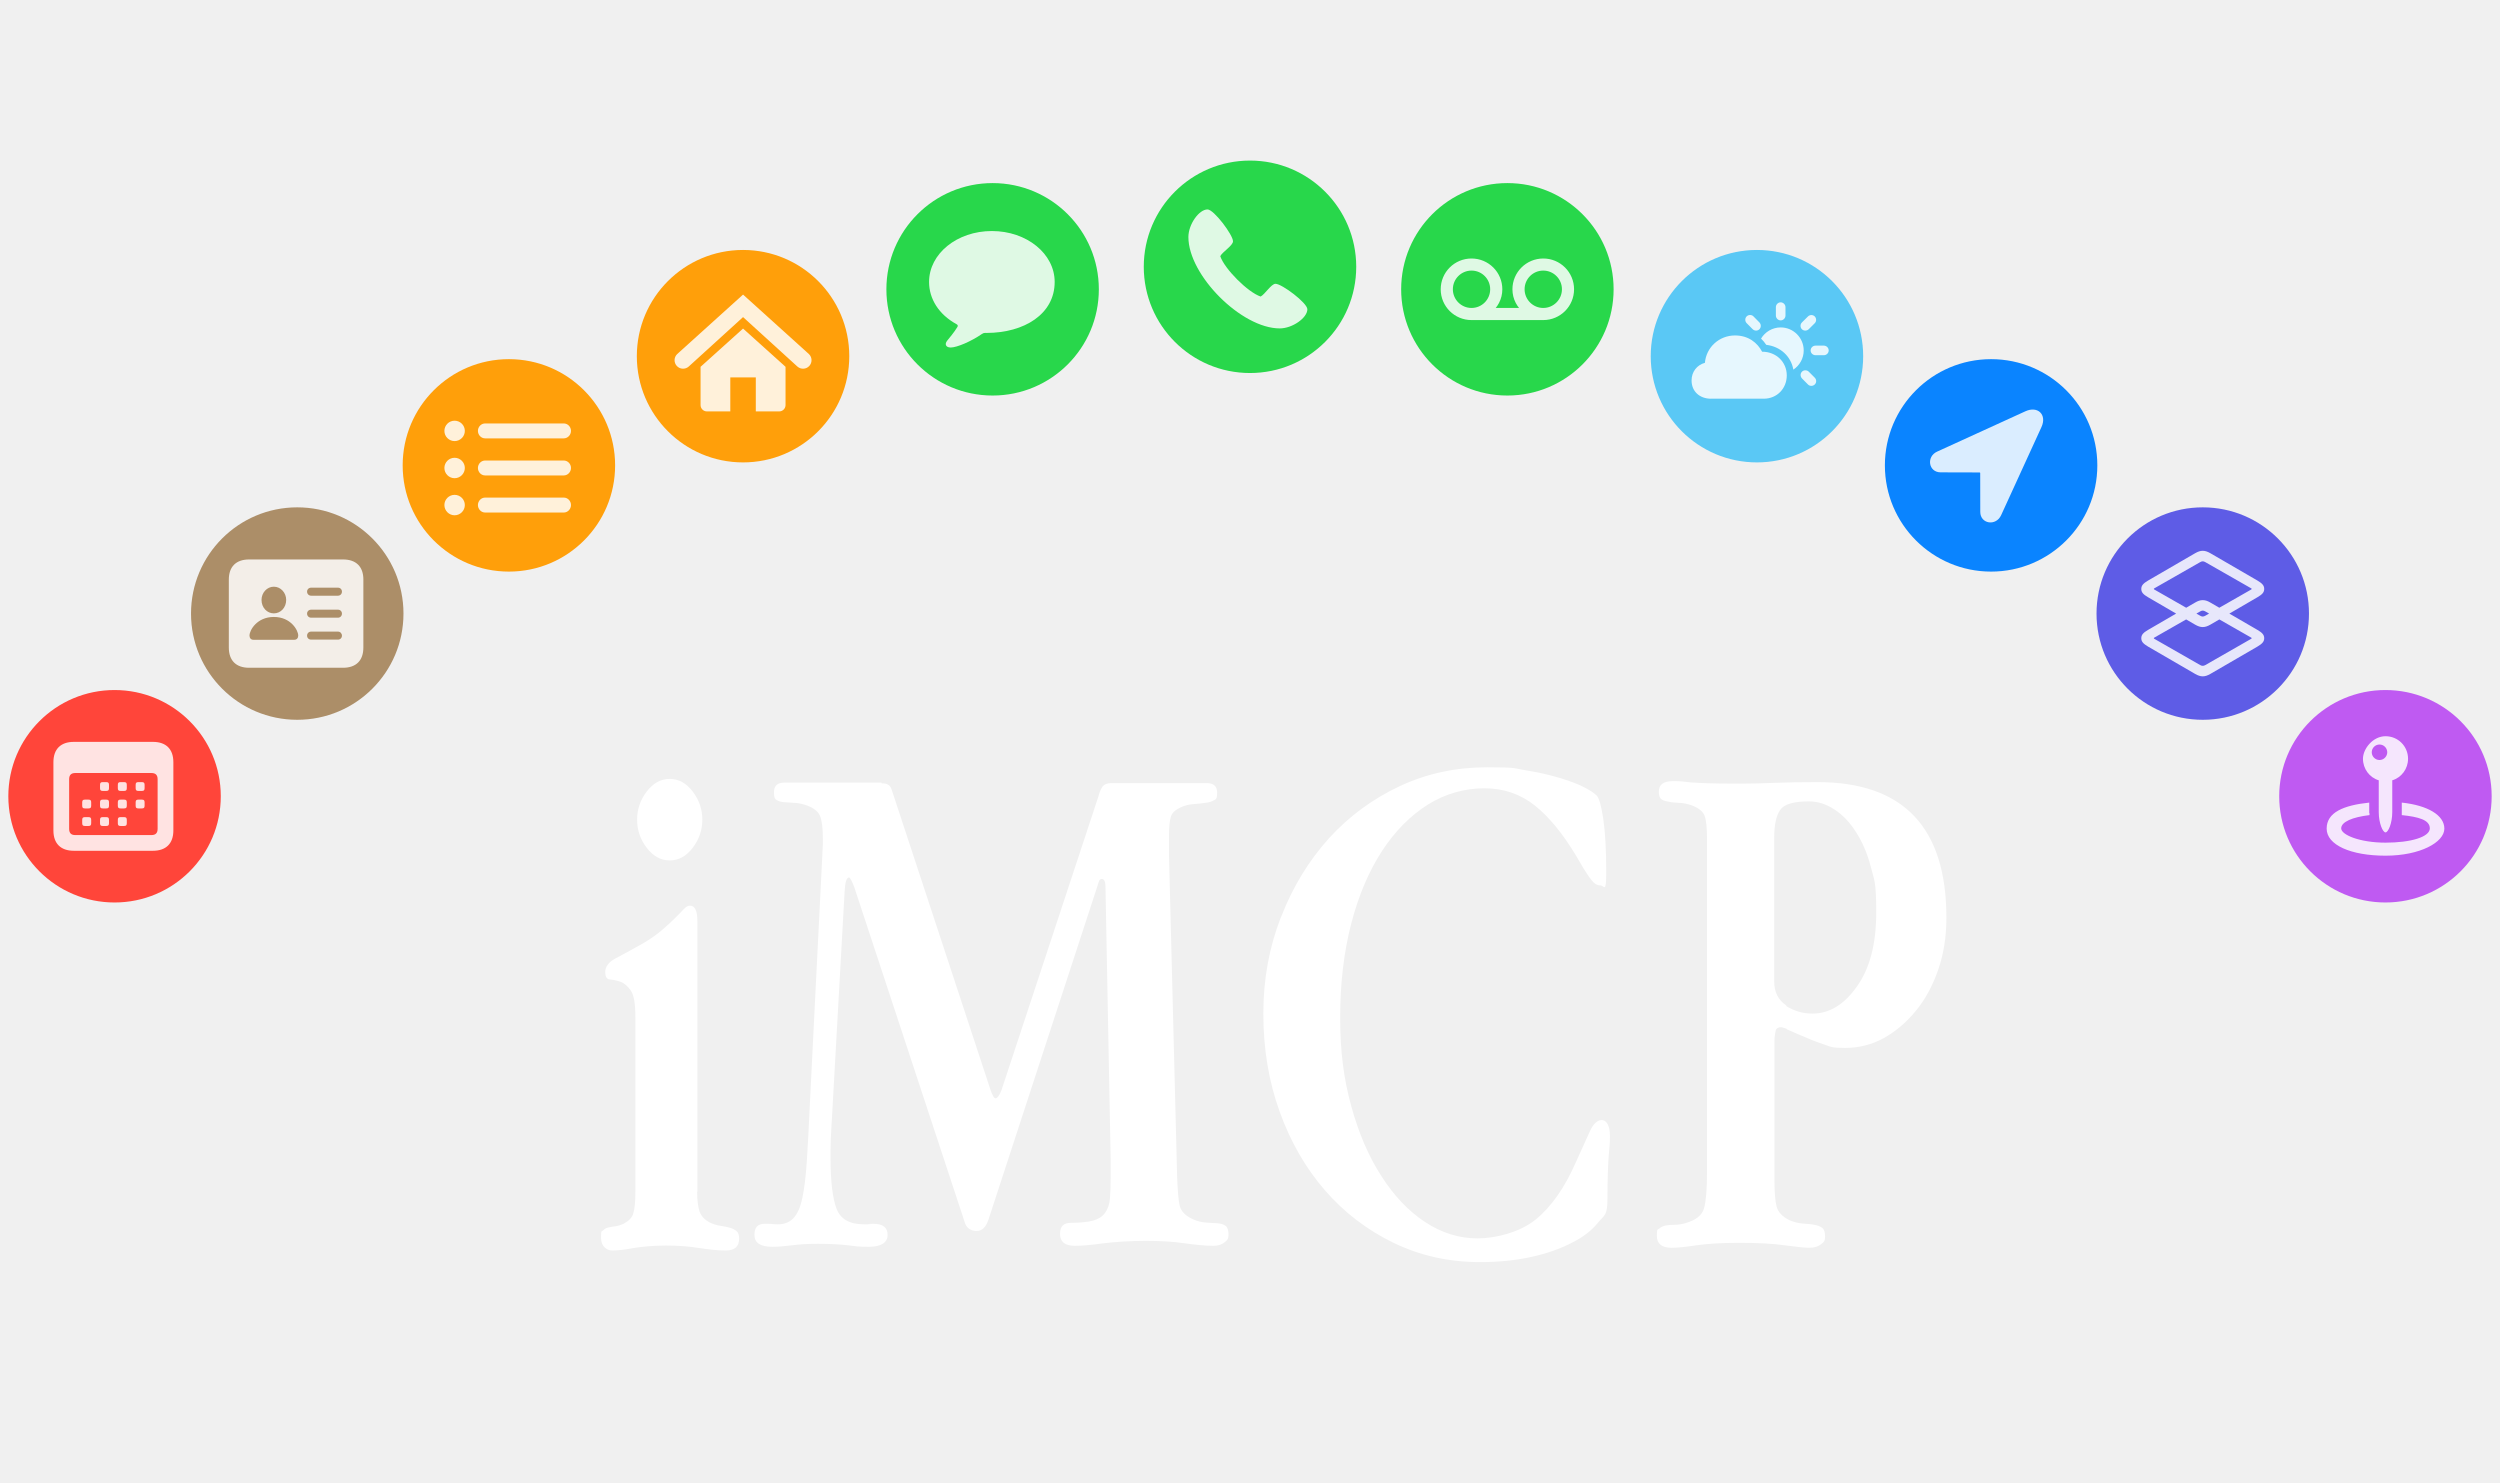
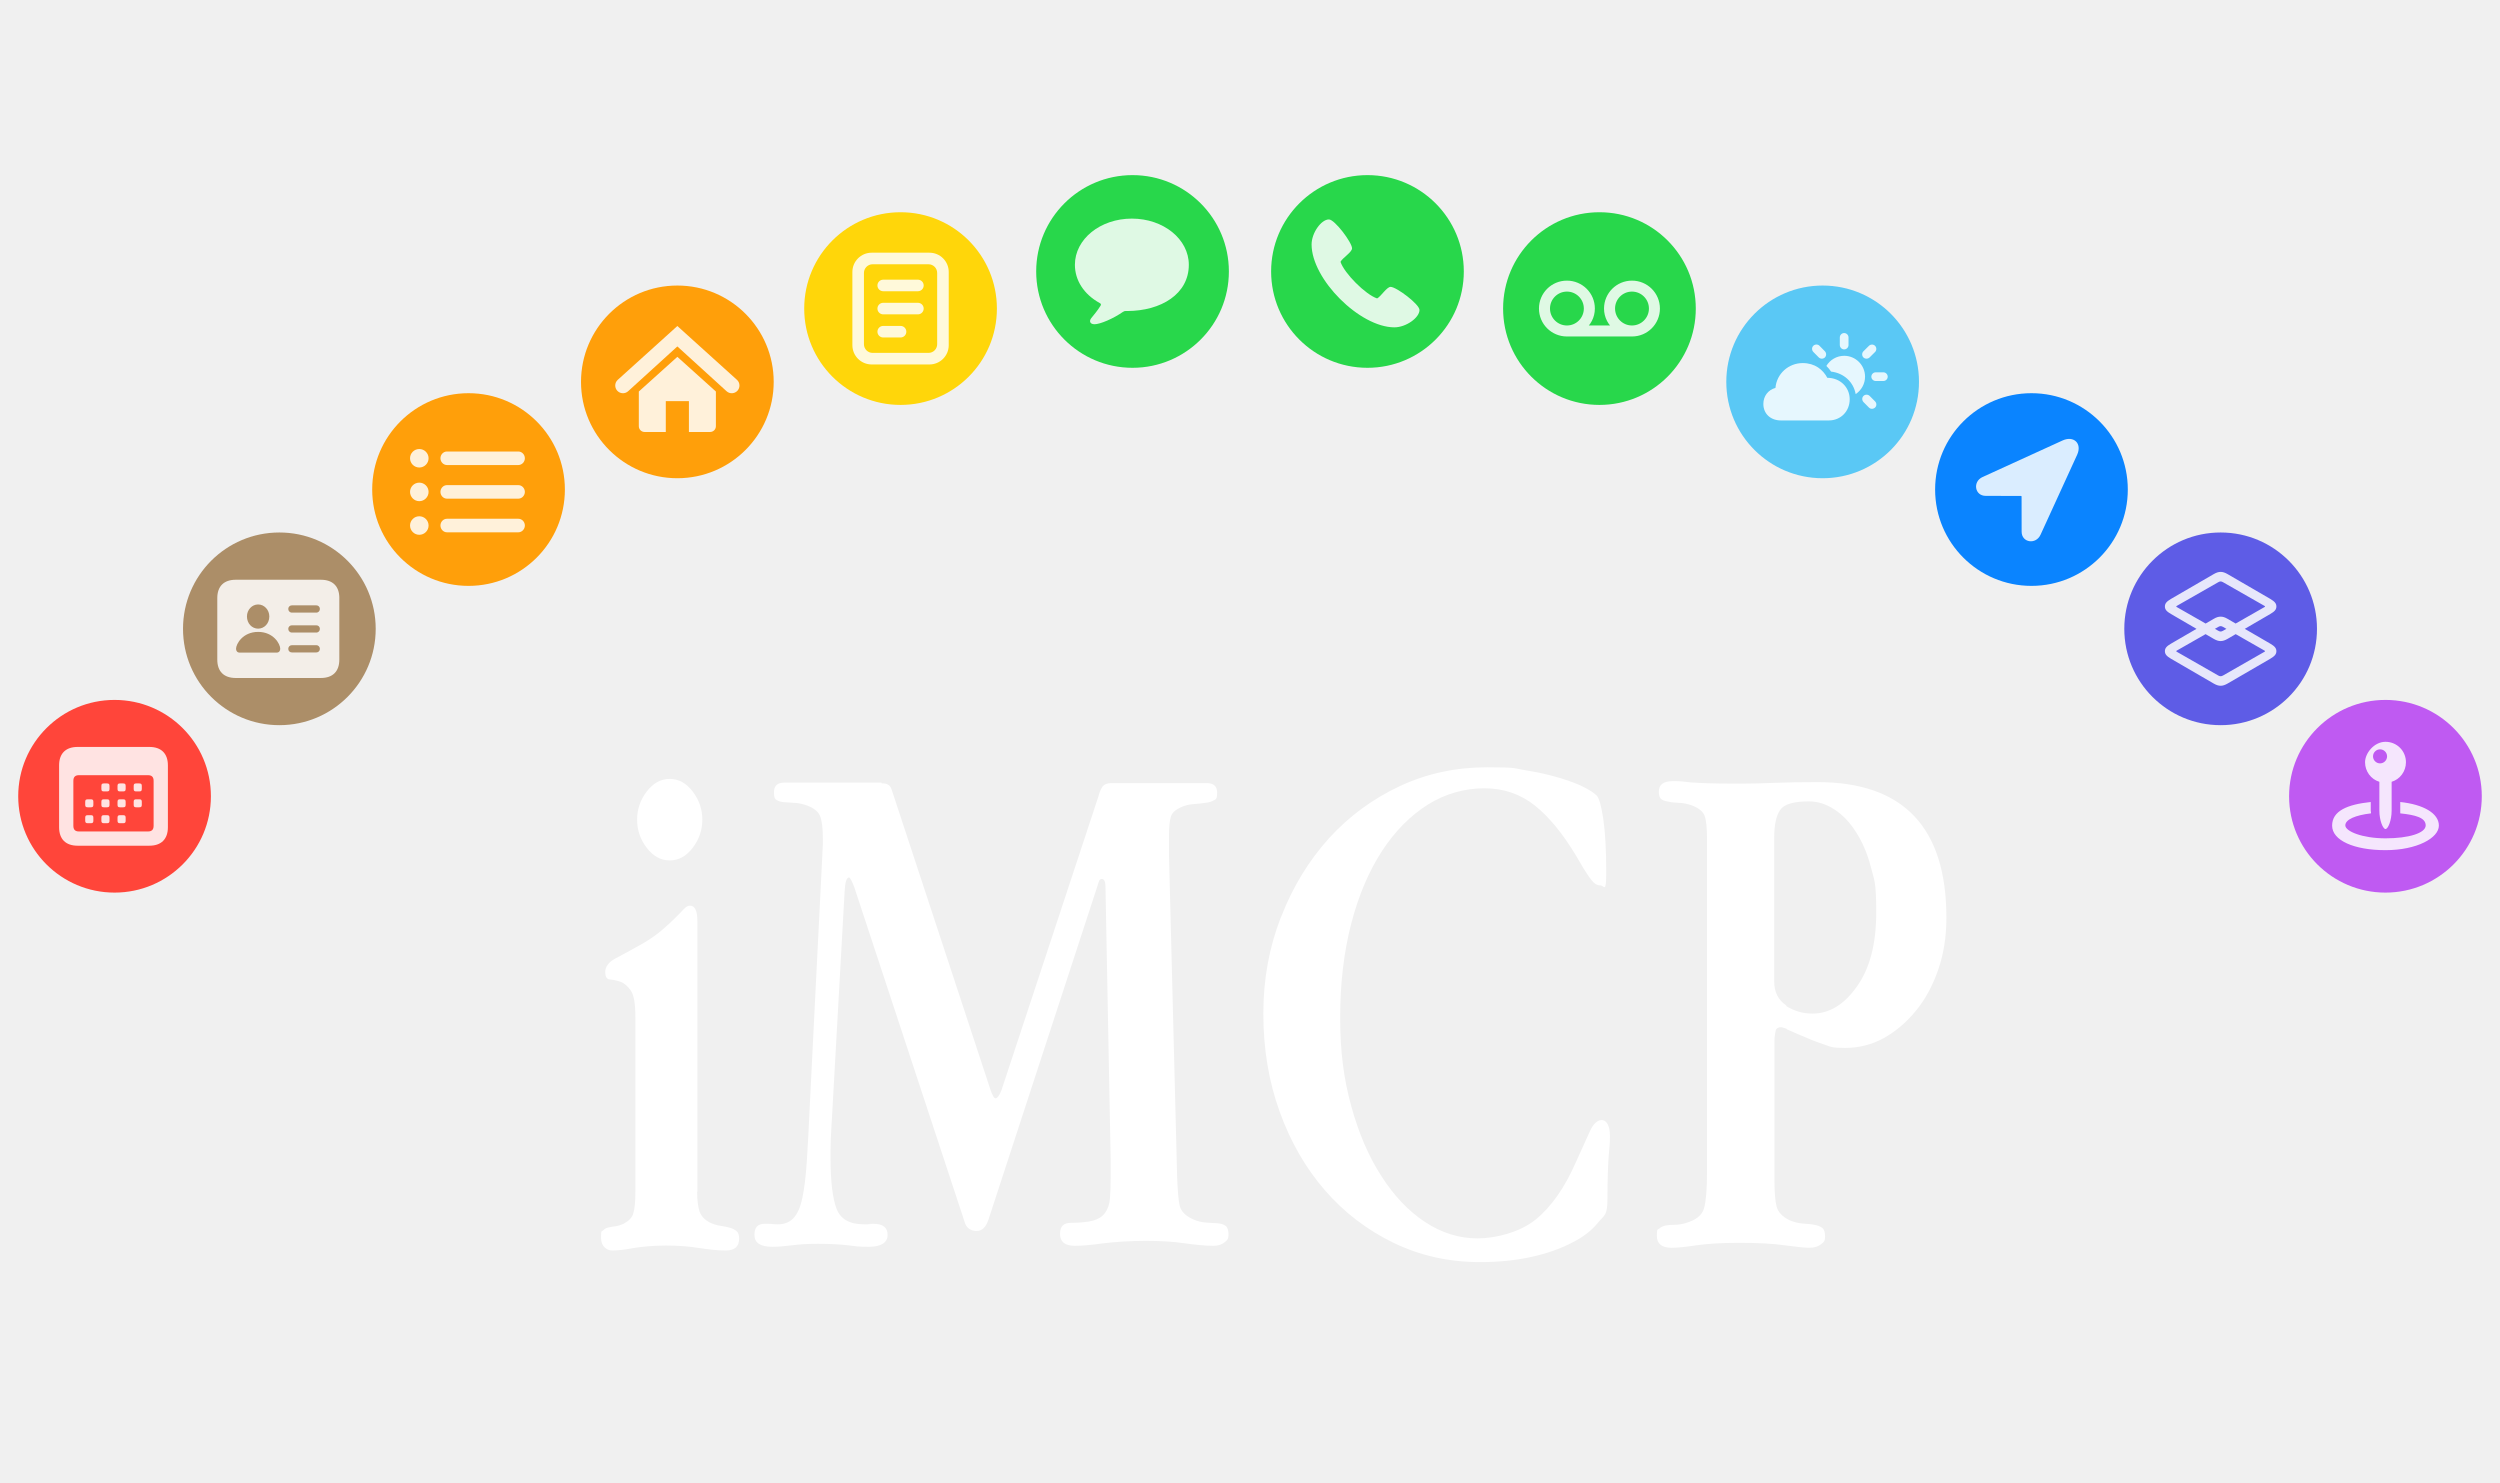
<svg xmlns="http://www.w3.org/2000/svg" viewBox="0 0 1012 600">
  <g fill="#fff">
    <path d="M282.2,482.4c0,3.6.4,6.3,1,8.1.7,1.8,2,3.2,3.8,4.2,1.6.8,3.1,1.3,4.6,1.5s2.8.5,3.9.8,2,.8,2.7,1.4,1,1.6,1,3c0,3.2-1.8,4.8-5.4,4.8s-6.6-.4-10.8-1c-4.2-.7-8.6-1-13.4-1s-9.5.4-13.1,1c-3.6.7-6.5,1-8.7,1s-4.5-1.7-4.5-5.1.2-2.4.8-3,1.2-1,2.1-1.2c.9-.2,1.9-.4,2.9-.5s2.1-.5,3.3-1c2.2-1.2,3.6-2.6,4-4.4.5-1.7.8-4.5.8-8.5v-70.8c0-5.4-.6-9-1.9-10.8s-2.7-3-4.2-3.5-2.9-.8-4.2-.9-1.9-1.1-1.9-3.1,1.4-4,4.1-5.4,6.5-3.5,11.5-6.3c3-1.8,5.5-3.6,7.6-5.4,2.1-1.8,3.8-3.4,5.2-4.8,1.4-1.4,2.5-2.5,3.4-3.5.9-.9,1.7-1.4,2.5-1.4,2,0,3,2.1,3,6.3v109.5ZM280.4,320.4c2.6,3.4,3.9,7.2,3.9,11.4s-1.3,8-3.9,11.4-5.7,5.1-9.3,5.1-6.7-1.7-9.3-5.1c-2.6-3.4-3.9-7.2-3.9-11.4s1.3-8,3.9-11.4,5.7-5.1,9.3-5.1,6.7,1.7,9.3,5.1Z" />
    <path d="M356.9,317.1c1,0,1.9.1,2.5.5.7.3,1.2,1,1.6,2.2l39.9,121.2c.8,2.4,1.5,3.6,2.1,3.6s1.6-1.1,2.4-3.3l39.3-119.1c.4-1.6,1-2.9,1.6-3.8.7-.9,1.9-1.4,3.5-1.4h38.7c2.8,0,4.2,1.3,4.2,3.9s-.5,2.6-1.4,3.1-2,.9-3.5,1c-1.4.2-3,.4-4.6.5-1.7.1-3.5.5-5.2,1.3-2.2,1-3.5,2.2-4,3.7-.5,1.5-.8,4.2-.8,8.2v7.1l3.3,130.5c.2,5.4.5,9.2,1,11.6.5,2.4,2.4,4.3,5.5,5.7,1.8.8,3.6,1.2,5.4,1.3s3.4.2,4.6.3c1.3.1,2.4.5,3.1,1,.8.6,1.2,1.8,1.2,3.6s-.5,2.2-1.6,3.1-2.6,1.4-4.6,1.4c-3.2,0-7-.4-11.5-1-4.5-.7-9.8-1-15.8-1s-12.4.4-17.2,1c-4.9.7-8.8,1-11.5,1-4,0-6-1.6-6-4.8s1.5-4.5,4.5-4.5,6.8-.3,8.9-.9c2.1-.6,3.7-1.6,4.8-3.1,1.1-1.5,1.8-3.4,2-5.8s.3-5.4.3-8.9v-6.9l-2.1-110.3c0-2.2-.5-3.3-1.5-3.3s-1.2,1-1.8,3l-44.1,135c-1,3-2.6,4.5-4.8,4.5s-4.2-1.2-4.8-3.6l-44.7-135.6c-1-2.6-1.7-3.9-2.1-3.9-1,0-1.6,1.9-1.8,5.7l-5.1,91.2c-.2,3.4-.4,6.5-.5,9.2-.1,2.8-.1,5.3-.1,7.5,0,9.3.8,16.1,2.4,20.4,1.6,4.3,5.3,6.4,11.1,6.4s1.2,0,1.8-.1c.6-.1,1.3-.1,2.1-.1,3.8,0,5.7,1.5,5.7,4.5s-2.5,4.8-7.5,4.8-5-.2-8.5-.6-7.5-.6-12.1-.6-7.5.2-10.6.6-5.8.6-8,.6c-4.8,0-7.2-1.6-7.2-4.8s1.4-4.5,4.2-4.5,2.2,0,3.1.1,1.6.1,2.2.1c2.6,0,4.7-.8,6.3-2.5,1.6-1.7,2.8-4.4,3.6-8.2.8-3.8,1.4-8.7,1.8-14.8s.8-13.5,1.2-22.5l5.1-101.9c0-.4,0-1.1.1-2.1s.1-2.3.1-3.9c0-4.6-.4-7.7-1.2-9.5-.8-1.8-2.6-3.2-5.4-4.2-1.8-.6-3.5-1-5.1-1-1.6-.1-3-.2-4.2-.3-1.2-.1-2.1-.4-2.9-.9s-1-1.5-1-3.1c0-2.6,1.4-3.9,4.2-3.9h39.3Z" />
    <path d="M518.7,370.9c4.7-12.1,11.2-22.6,19.3-31.6,8.2-9,17.8-16,28.7-21.1s22.7-7.6,35.2-7.6,10.6.4,15.6,1.2,9.5,1.8,13.5,3,7.3,2.4,9.9,3.7c2.6,1.3,4.4,2.5,5.4,3.5s1.9,4.1,2.7,9.5c.8,5.3,1.2,12.5,1.2,21.5s-.8,5.4-2.4,5.4-2.8-1-4.3-3.1-3.3-5-5.5-8.9c-5.4-9-11-15.8-16.8-20.4s-12.6-6.9-20.4-6.9-15.8,2.2-22.8,6.6c-7,4.4-13.2,10.6-18.5,18.7s-9.5,17.9-12.5,29.4-4.5,24.2-4.5,38.2,1.5,24.9,4.5,35.8,7,20.3,12.2,28.3c5.1,8,11,14.2,17.7,18.6s13.8,6.6,21.2,6.6,17.2-2.5,23.5-7.6,11.8-12.9,16.3-23.2c2.4-5.4,4.3-9.6,5.7-12.6s3-4.5,4.8-4.5,3.3,2.1,3.3,6.3-.2,4-.5,8.2-.5,10-.5,17.2-1.2,6.6-3.8,9.8-6,5.9-10.7,8.2c-4.6,2.4-10,4.3-16.3,5.7-6.3,1.4-13.2,2.1-20.8,2.1-12.6,0-24.2-2.6-35-7.8-10.7-5.2-20-12.3-27.8-21.3s-13.9-19.6-18.3-31.8c-4.4-12.2-6.6-25.4-6.6-39.6s2.4-27,7.1-39.1h0Z" />
    <path d="M723.1,416.4c-1.2-.4-1.9-.6-2.1-.6-1.2,0-2,.5-2.2,1.4s-.5,2.4-.5,4.4v55.9c0,5.2.3,8.9.9,11,.6,2.2,2.3,4,5.1,5.4,1.8.8,3.6,1.2,5.4,1.4,1.8.1,3.3.2,4.7.5,1.3.2,2.3.6,3.2,1.2.8.6,1.2,1.8,1.2,3.6s-.5,2.2-1.7,3.1c-1.1.9-2.7,1.4-4.7,1.4s-5.3-.4-10-1c-4.7-.7-10.8-1-18.5-1s-12.8.4-17.2,1c-4.5.7-7.8,1-10,1-4,0-6-1.6-6-4.8s.3-2.4,1-3,1.5-1,2.5-1.2,2.2-.3,3.6-.3,2.8-.2,4.2-.6c4.4-1.2,7-3.2,7.8-6.1.8-2.9,1.2-7.7,1.2-14.5v-135.1c0-4.4-.3-7.5-1-9.3-.7-1.8-2.5-3.2-5.2-4.2-1.8-.6-3.5-1-5.2-1-1.7-.1-3.2-.2-4.3-.5-1.2-.2-2.2-.5-2.8-1-.7-.5-1-1.5-1-3.1,0-2.8,1.9-4.2,5.7-4.2s3.2.1,7,.5c3.9.3,9.5.5,16.7.5h4.8c3.4,0,7.6-.1,12.6-.3,5-.2,10.8-.3,17.4-.3,34.8,0,52.2,18.3,52.2,54.9c0,7.8-1.1,14.6-3.3,21s-5.2,12-9,16.6c-3.8,4.7-8.2,8.4-13,11.1-4.9,2.7-10.2,4-15.8,4s-5.7-.5-8.7-1.5-6.3-2.3-9.9-3.9l-4.8-2.1h0ZM723,407.2c3.3,2.1,6.8,3.1,10.7,3.1,6.8,0,12.8-3.6,18-11,5.2-7.3,7.8-17.2,7.8-29.9s-.8-13-2.2-18.5-3.5-10.2-6-14.1-5.4-7-8.7-9.1c-3.3-2.2-6.8-3.3-10.3-3.3-6.2,0-10.1,1.1-11.7,3.5-1.6,2.3-2.4,6-2.4,11.2v58.2c0,4.4,1.7,7.6,5,9.8Z" />
  </g>
-   <svg version="1.1" viewBox="0 0 100 100" x="3.373" y="279.327" width="86" height="86">
+   <svg version="1.1" viewBox="0 0 100 100" x="7.373" y="283.327" width="78" height="78">
    <circle fill="#ff453a" cx="50" cy="50" r="50" />
    <g fill="#fff" fill-opacity="0.85">
      <path d="M30.83,75.66h37.23c6.18,0,9.62-3.42,9.62-9.56v-32.15c0-6.14-3.44-9.55-9.62-9.55H30.83c-6.17,0-9.61,3.4-9.61,9.55v32.15c0,6.15,3.44,9.56,9.61,9.56ZM31.52,68.27c-1.92,0-2.9-.9-2.9-2.94v-23.34c0-2.03.99-2.93,2.9-2.93h35.83c1.91,0,2.92.89,2.92,2.93v23.34c0,2.05-1.01,2.94-2.92,2.94H31.52ZM44.49,47.49h1.55c1,0,1.34-.31,1.34-1.3v-1.55c0-.99-.34-1.3-1.34-1.3h-1.55c-.99,0-1.33.31-1.33,1.3v1.55c0,.99.34,1.3,1.33,1.3ZM52.86,47.49h1.57c.99,0,1.33-.31,1.33-1.3v-1.55c0-.99-.34-1.3-1.33-1.3h-1.57c-.98,0-1.32.31-1.32,1.3v1.55c0,.99.34,1.3,1.32,1.3ZM61.25,47.49h1.57c.98,0,1.32-.31,1.32-1.3v-1.55c0-.99-.35-1.3-1.32-1.3h-1.57c-.98,0-1.32.31-1.32,1.3v1.55c0,.99.35,1.3,1.32,1.3ZM36.11,55.73h1.57c.98,0,1.32-.31,1.32-1.28v-1.57c0-.99-.35-1.3-1.32-1.3h-1.57c-.98,0-1.34.31-1.34,1.3v1.57c0,.98.36,1.28,1.34,1.28ZM44.49,55.73h1.55c1,0,1.34-.31,1.34-1.28v-1.57c0-.99-.34-1.3-1.34-1.3h-1.55c-.99,0-1.33.31-1.33,1.3v1.57c0,.98.34,1.28,1.33,1.28ZM52.86,55.73h1.57c.99,0,1.33-.31,1.33-1.28v-1.57c0-.99-.34-1.3-1.33-1.3h-1.57c-.98,0-1.32.31-1.32,1.3v1.57c0,.98.34,1.28,1.32,1.28ZM61.25,55.73h1.57c.98,0,1.32-.31,1.32-1.28v-1.57c0-.99-.35-1.3-1.32-1.3h-1.57c-.98,0-1.32.31-1.32,1.3v1.57c0,.98.35,1.28,1.32,1.28ZM36.11,63.99h1.57c.98,0,1.32-.32,1.32-1.3v-1.57c0-.99-.35-1.3-1.32-1.3h-1.57c-.98,0-1.34.31-1.34,1.3v1.57c0,.98.36,1.3,1.34,1.3ZM44.49,63.99h1.55c1,0,1.34-.32,1.34-1.3v-1.57c0-.99-.34-1.3-1.34-1.3h-1.55c-.99,0-1.33.31-1.33,1.3v1.57c0,.98.34,1.3,1.33,1.3ZM52.86,63.99h1.57c.99,0,1.33-.32,1.33-1.3v-1.57c0-.99-.34-1.3-1.33-1.3h-1.57c-.98,0-1.32.31-1.32,1.3v1.57c0,.98.34,1.3,1.32,1.3Z" />
    </g>
  </svg>
-   <svg version="1.1" viewBox="0 0 100 100" x="77.327" y="205.373" width="86" height="86">
+   <svg version="1.1" viewBox="0 0 100 100" x="74.084" y="215.550" width="78" height="78">
    <circle fill="#ac8e68" cx="50" cy="50" r="50" />
    <g fill="#fff" fill-opacity="0.85">
      <path class="st1" d="M81.12,34.03v31.97c0,6.1-3.41,9.51-9.57,9.51H27.35c-6.14,0-9.56-3.4-9.56-9.51v-31.97c0-6.11,3.42-9.5,9.56-9.5h44.21c6.16,0,9.57,3.39,9.57,9.5ZM27.52,60.35c0,1.1.64,1.99,1.84,1.99h19.25c1.22,0,1.85-.89,1.85-1.99,0-2.48-3.49-8.76-11.47-8.76s-11.47,6.27-11.47,8.76ZM56.53,58.49c-1.11,0-1.91.84-1.91,1.91s.8,1.86,1.91,1.86h12.64c1.07,0,1.87-.8,1.87-1.86s-.8-1.91-1.87-1.91h-12.64ZM56.53,48.17c-1.11,0-1.91.82-1.91,1.86s.8,1.91,1.91,1.91h12.64c1.07,0,1.87-.84,1.87-1.91s-.8-1.86-1.87-1.86h-12.64ZM33.18,43.58c0,3.62,2.61,6.33,5.8,6.33,3.21,0,5.81-2.71,5.81-6.33,0-3.41-2.6-6.23-5.81-6.23s-5.8,2.82-5.8,6.23ZM56.53,37.81c-1.11,0-1.91.82-1.91,1.87s.8,1.91,1.91,1.91h12.64c1.07,0,1.87-.84,1.87-1.91s-.8-1.87-1.87-1.87h-12.64Z" />
    </g>
  </svg>
-   <svg version="1.1" viewBox="0 0 100 100" x="163.000" y="145.385" width="86" height="86">
+   <svg version="1.1" viewBox="0 0 100 100" x="150.665" y="159.165" width="78" height="78">
    <circle fill="#ff9f0a" cx="50" cy="50" r="50" />
    <g fill="#fff" fill-opacity=".85">
      <path d="M38.83,72.2h36.98c1.91,0,3.42-1.64,3.42-3.53s-1.48-3.51-3.42-3.51h-36.98c-1.92,0-3.41,1.62-3.41,3.51s1.51,3.53,3.41,3.53Z" />
      <path d="M24.44,73.49c2.65,0,4.82-2.17,4.82-4.82s-2.17-4.8-4.82-4.8-4.8,2.15-4.8,4.8,2.17,4.82,4.8,4.82Z" />
      <path d="M38.83,54.74h36.98c1.91,0,3.42-1.64,3.42-3.51s-1.48-3.52-3.42-3.52h-36.98c-1.92,0-3.41,1.62-3.41,3.52s1.51,3.51,3.41,3.51Z" />
      <path d="M24.44,56.04c2.65,0,4.82-2.17,4.82-4.82s-2.17-4.8-4.82-4.8-4.8,2.15-4.8,4.8,2.17,4.82,4.8,4.82Z" />
      <path d="M38.83,37.29h36.98c1.91,0,3.42-1.64,3.42-3.52s-1.48-3.51-3.42-3.51h-36.98c-1.92,0-3.41,1.62-3.41,3.51s1.51,3.52,3.41,3.52Z" />
      <path d="M24.44,38.57c2.65,0,4.82-2.15,4.82-4.8s-2.17-4.8-4.82-4.8-4.8,2.15-4.8,4.8,2.17,4.8,4.8,4.8Z" />
    </g>
  </svg>
-   <svg viewBox="0 0 100 100" x="257.788" y="101.184" width="86" height="86">
+   <svg viewBox="0 0 100 100" x="235.193" y="115.587" width="78" height="78">
    <circle fill="#ff9f0a" cx="50" cy="50" r="50" />
    <g fill="#fff" opacity=".85">
      <path d="M50,21 81,49a4,4 0 0 1-5.4,5.9L50,31.6 24.4,54.9A4,4 0 0 1 19,49Z" />
      <path fill-rule="evenodd" d="M50,37 70,55V73a3,3 0 0 1-3,3H33a3,3 0 0 1-3-3V55ZM44,60h12v16H44Z" />
    </g>
  </svg>
-   <svg viewBox="0 0 100 100" x="358.811" y="74.115" width="86" height="86">
+   <svg viewBox="0 0 100 100" x="325.545" y="85.913" width="78" height="78">
+     <circle fill="#ffd60a" cx="50" cy="50" r="50" />
+     <g fill="#fff" fill-opacity="0.85">
+       <path fill-rule="evenodd" d="M35,21h30a10,10,0,0,1,10,10v38a10,10,0,0,1-10,10h-30a10,10,0,0,1-10-10v-38a10,10,0,0,1,10-10ZM35.5,27h29a4.5,4.5,0,0,1,4.5,4.5v37a4.5,4.5,0,0,1-4.5,4.5h-29a4.5,4.5,0,0,1-4.5-4.5v-37a4.5,4.5,0,0,1,4.5-4.5Z" />
+       <rect x="38" y="35" width="24" height="6" rx="3" />
+       <rect x="38" y="47" width="24" height="6" rx="3" />
+       <rect x="38" y="59" width="15" height="6" rx="3" />
+     </g>
+   </svg>
+   <svg viewBox="0 0 100 100" x="419.450" y="70.887" width="78" height="78">
    <circle fill="#28d74b" cx="50" cy="50" r="50" />
    <g fill="#fff" fill-opacity="0.85">
      <path d="M30.19,77.4c3.04,0,9.82-2.94,14.79-6.39.59-.4,1.01-.5,1.53-.5.3.01.53.02.7.02,17.63-.04,32-8.83,32-23.99,0-13.3-13.15-23.97-29.56-23.97s-29.56,10.67-29.56,23.97c0,7.9,4.52,15.26,12.9,19.86.63.34.75.71.46,1.29-1.56,2.6-3.8,5.19-4.83,6.48-1.36,1.68-.56,3.21,1.57,3.21Z" />
    </g>
  </svg>
-   <svg viewBox="0 0 100 100" x="463.000" y="65.000" width="86" height="86">
+   <svg viewBox="0 0 100 100" x="514.550" y="70.887" width="78" height="78">
    <circle fill="#28d74b" cx="50" cy="50" r="50" />
    <g fill="#fff" fill-opacity="0.85">
      <path d="M30,23c-4,0-9,7-9,13,0,18,25,43,43,43,6,0,13-5,13-9,0-3-12-12-15-12-2,0-5,5-7,6-6-2-17-13-19-19,1-2,6-5,6-7,0-3-9-15-12-15Z" />
    </g>
  </svg>
-   <svg viewBox="0 0 100 100" x="567.189" y="74.115" width="86" height="86">
+   <svg viewBox="0 0 100 100" x="608.455" y="85.913" width="78" height="78">
    <circle fill="#28d74b" cx="50" cy="50" r="50" />
    <g fill="#fff" stroke="#fff" stroke-width="22" stroke-linejoin="round" opacity="0.85">
      <path transform="translate(20.000 36.882) scale(0.12596)" d="M1.06581e-14 104.043C1.06581e-14 161.656 46.572 208.086 104.043 208.086L372.297 208.086C429.839 208.086 476.341 161.585 476.341 104.043C476.341 46.431 429.768 0 372.297 0C314.685 0 268.048 46.502 268.048 104.043C268.048 137.03 284.031 166.78 309.472 184.8L166.868 184.8C192.309 166.78 208.292 137.03 208.292 104.043C208.292 46.431 161.72 0 104.043 0C46.502 0 1.06581e-14 46.502 1.06581e-14 104.043ZM23.421 103.908C23.421 59.335 59.605 23.151 104.178 23.151C148.752 23.151 184.865 59.335 184.865 103.908C184.865 148.617 148.752 184.8 104.178 184.8C59.605 184.8 23.421 148.617 23.421 103.908ZM291.476 103.908C291.476 59.335 327.589 23.151 372.162 23.151C416.736 23.151 453.055 59.335 453.055 103.908C453.055 148.617 416.736 184.8 372.162 184.8C327.589 184.8 291.476 148.617 291.476 103.908Z" />
    </g>
  </svg>
-   <svg version="1.1" viewBox="0 0 100 100" x="668.212" y="101.184" width="86" height="86">
+   <svg version="1.1" viewBox="0 0 100 100" x="698.807" y="115.587" width="78" height="78">
    <circle fill="#5ac8f5" cx="50" cy="50" r="50" />
    <g fill="#fff" fill-opacity=".85">
      <path d="M74.42,57.32l2.79,2.8c.88.88.9,2.32.02,3.18-.87.87-2.36.91-3.21.02l-2.8-2.82c-.87-.91-.9-2.34-.02-3.21.87-.87,2.32-.86,3.21.02ZM72.01,47.29c0,3.77-1.94,7.1-4.87,9.04-1.12-6.3-6.15-10.91-12.76-11.67-.7-1.05-1.51-2.04-2.45-2.94,1.89-3.15,5.34-5.26,9.26-5.26,5.95,0,10.82,4.87,10.82,10.84ZM83.77,47.3c0,1.24-1.03,2.24-2.27,2.24h-3.94c-1.23,0-2.29-.99-2.29-2.24s1.06-2.27,2.29-2.27h3.94c1.24,0,2.27,1.03,2.27,2.27ZM77.2,31.29c.87.87.88,2.34-.01,3.21l-2.8,2.79c-.88.87-2.35.89-3.23.03-.87-.87-.87-2.35.03-3.22l2.81-2.79c.89-.89,2.33-.89,3.21-.03ZM48.37,31.28l2.78,2.82c.86.89.88,2.34.02,3.21-.87.87-2.32.86-3.22-.04l-2.78-2.81c-.86-.86-.89-2.31-.02-3.19.87-.87,2.37-.88,3.22,0ZM63.43,26.92v3.95c0,1.24-1.03,2.28-2.27,2.28s-2.25-1.05-2.25-2.28v-3.95c0-1.24,1.03-2.27,2.25-2.27s2.27,1.04,2.27,2.27Z" />
      <path d="M28.42,70.01h24.81c6.15,0,10.81-4.74,10.81-10.97s-4.91-11.15-11.61-11.15c-2.24-4.2-6.41-7.65-12.77-7.65-7.41,0-13.54,5.56-14.15,12.88-3.78,1.03-6.28,4.25-6.28,8.31,0,5.07,3.69,8.59,9.19,8.59Z" />
    </g>
  </svg>
-   <svg version="1.1" viewBox="0 0 100 100" x="763.000" y="145.385" width="86" height="86">
+   <svg version="1.1" viewBox="0 0 100 100" x="783.335" y="159.165" width="78" height="78">
    <circle fill="#0a84ff" cx="50" cy="50" r="50" />
    <g fill="#fff" fill-opacity="0.85">
      <path d="M26.24,53.28l18.31.05c.23,0,.32.09.32.31l.03,18.25c0,5.68,7.4,6.9,9.84,1.51l18.98-41.47c2.65-5.85-1.77-10.03-7.54-7.41l-41.58,19c-5.21,2.36-4.09,9.75,1.64,9.76Z" />
    </g>
  </svg>
-   <svg viewBox="0 0 100 100" x="848.673" y="205.373" width="86" height="86">
+   <svg viewBox="0 0 100 100" x="859.916" y="215.550" width="78" height="78">
    <circle fill="#5e5ce6" cx="50" cy="50" r="50" />
    <g fill="#fff" fill-opacity="0.85" transform="translate(50 50) scale(0.58) translate(-62.33895 34.1361)">
      <path d="M62.334 16.811C64.314 16.811 66.211 16.168 68.574 14.81L106.744-7.354C110.703-9.686 112.217-11.448 112.217-14.144C112.217-16.778 110.703-18.593 106.744-20.873L68.574-43.047C66.211-44.446 64.314-45.038 62.334-45.038C60.364-45.038 58.467-44.446 56.104-43.047L17.935-20.873C13.975-18.593 12.461-16.778 12.461-14.144C12.461-11.448 13.975-9.686 17.935-7.354L56.104 14.81C58.467 16.168 60.364 16.811 62.334 16.811ZM62.334 8.274C61.628 8.274 61.006 8.087 60.187 7.621L23.031-13.653C22.78-13.758 22.655-13.873 22.655-14.144C22.655-14.353 22.78-14.468 23.031-14.625L60.187-35.847C61.006-36.314 61.628-36.552 62.334-36.552C63.039-36.552 63.672-36.314 64.491-35.847L101.648-14.625C101.898-14.468 102.023-14.353 102.023-14.144C102.023-13.873 101.898-13.758 101.648-13.653L64.491 7.621C63.672 8.087 63.039 8.274 62.334 8.274ZM62.334-23.183C64.314-23.183 66.211-23.816 68.574-25.174L106.744-47.399C110.703-49.68 112.217-51.442 112.217-54.128C112.217-56.824 110.703-58.576 106.744-60.919L68.574-83.082C66.211-84.44 64.314-85.083 62.334-85.083C60.364-85.083 58.467-84.44 56.104-83.082L17.935-60.919C13.975-58.576 12.461-56.824 12.461-54.128C12.461-51.442 13.975-49.68 17.935-47.399L56.104-25.174C58.467-23.816 60.364-23.183 62.334-23.183ZM62.334-31.72C61.628-31.72 61.006-31.959 60.187-32.425L23.031-53.648C22.78-53.752 22.655-53.919 22.655-54.128C22.655-54.389 22.78-54.514 23.031-54.619L60.187-75.841C61.006-76.308 61.628-76.546 62.334-76.546C63.039-76.546 63.672-76.308 64.491-75.841L101.648-54.619C101.898-54.514 102.023-54.389 102.023-54.128C102.023-53.919 101.898-53.752 101.648-53.648L64.491-32.425C63.672-31.959 63.039-31.72 62.334-31.72Z" />
    </g>
  </svg>
-   <svg version="1.1" viewBox="0 0 100 100" x="922.627" y="279.327" width="86" height="86">
+   <svg version="1.1" viewBox="0 0 100 100" x="926.627" y="283.327" width="78" height="78">
    <circle fill="#bf5af2" cx="50" cy="50" r="50" />
    <g fill="#fff" fill-opacity="0.85">
      <path d="M42.49,57.93v.94c-8.01.94-13.32,3.18-13.32,6.25s8.84,6.72,20.86,6.72,20.86-2.71,20.86-6.72-5.3-5.42-13.2-6.25v-5.89c12.14,1.3,20.04,5.89,20.04,12.26s-11.31,12.73-27.7,12.73-27.7-5.07-27.7-12.73,7.9-10.96,20.04-12.26v4.95h.12Z" />
      <path d="M60.64,32.35c0,4.71-3.06,8.84-7.43,10.14v14.97c0,5.19-1.89,9.55-3.18,9.55s-3.18-4.36-3.18-9.55v-14.97c-4.36-1.3-7.43-5.42-7.43-10.14s4.71-10.61,10.61-10.61,10.61,4.71,10.61,10.61ZM43.55,29.29c0,2,1.65,3.65,3.65,3.65s3.65-1.65,3.65-3.65-1.65-3.65-3.65-3.65-3.65,1.65-3.65,3.65h0Z" />
    </g>
  </svg>
</svg>
